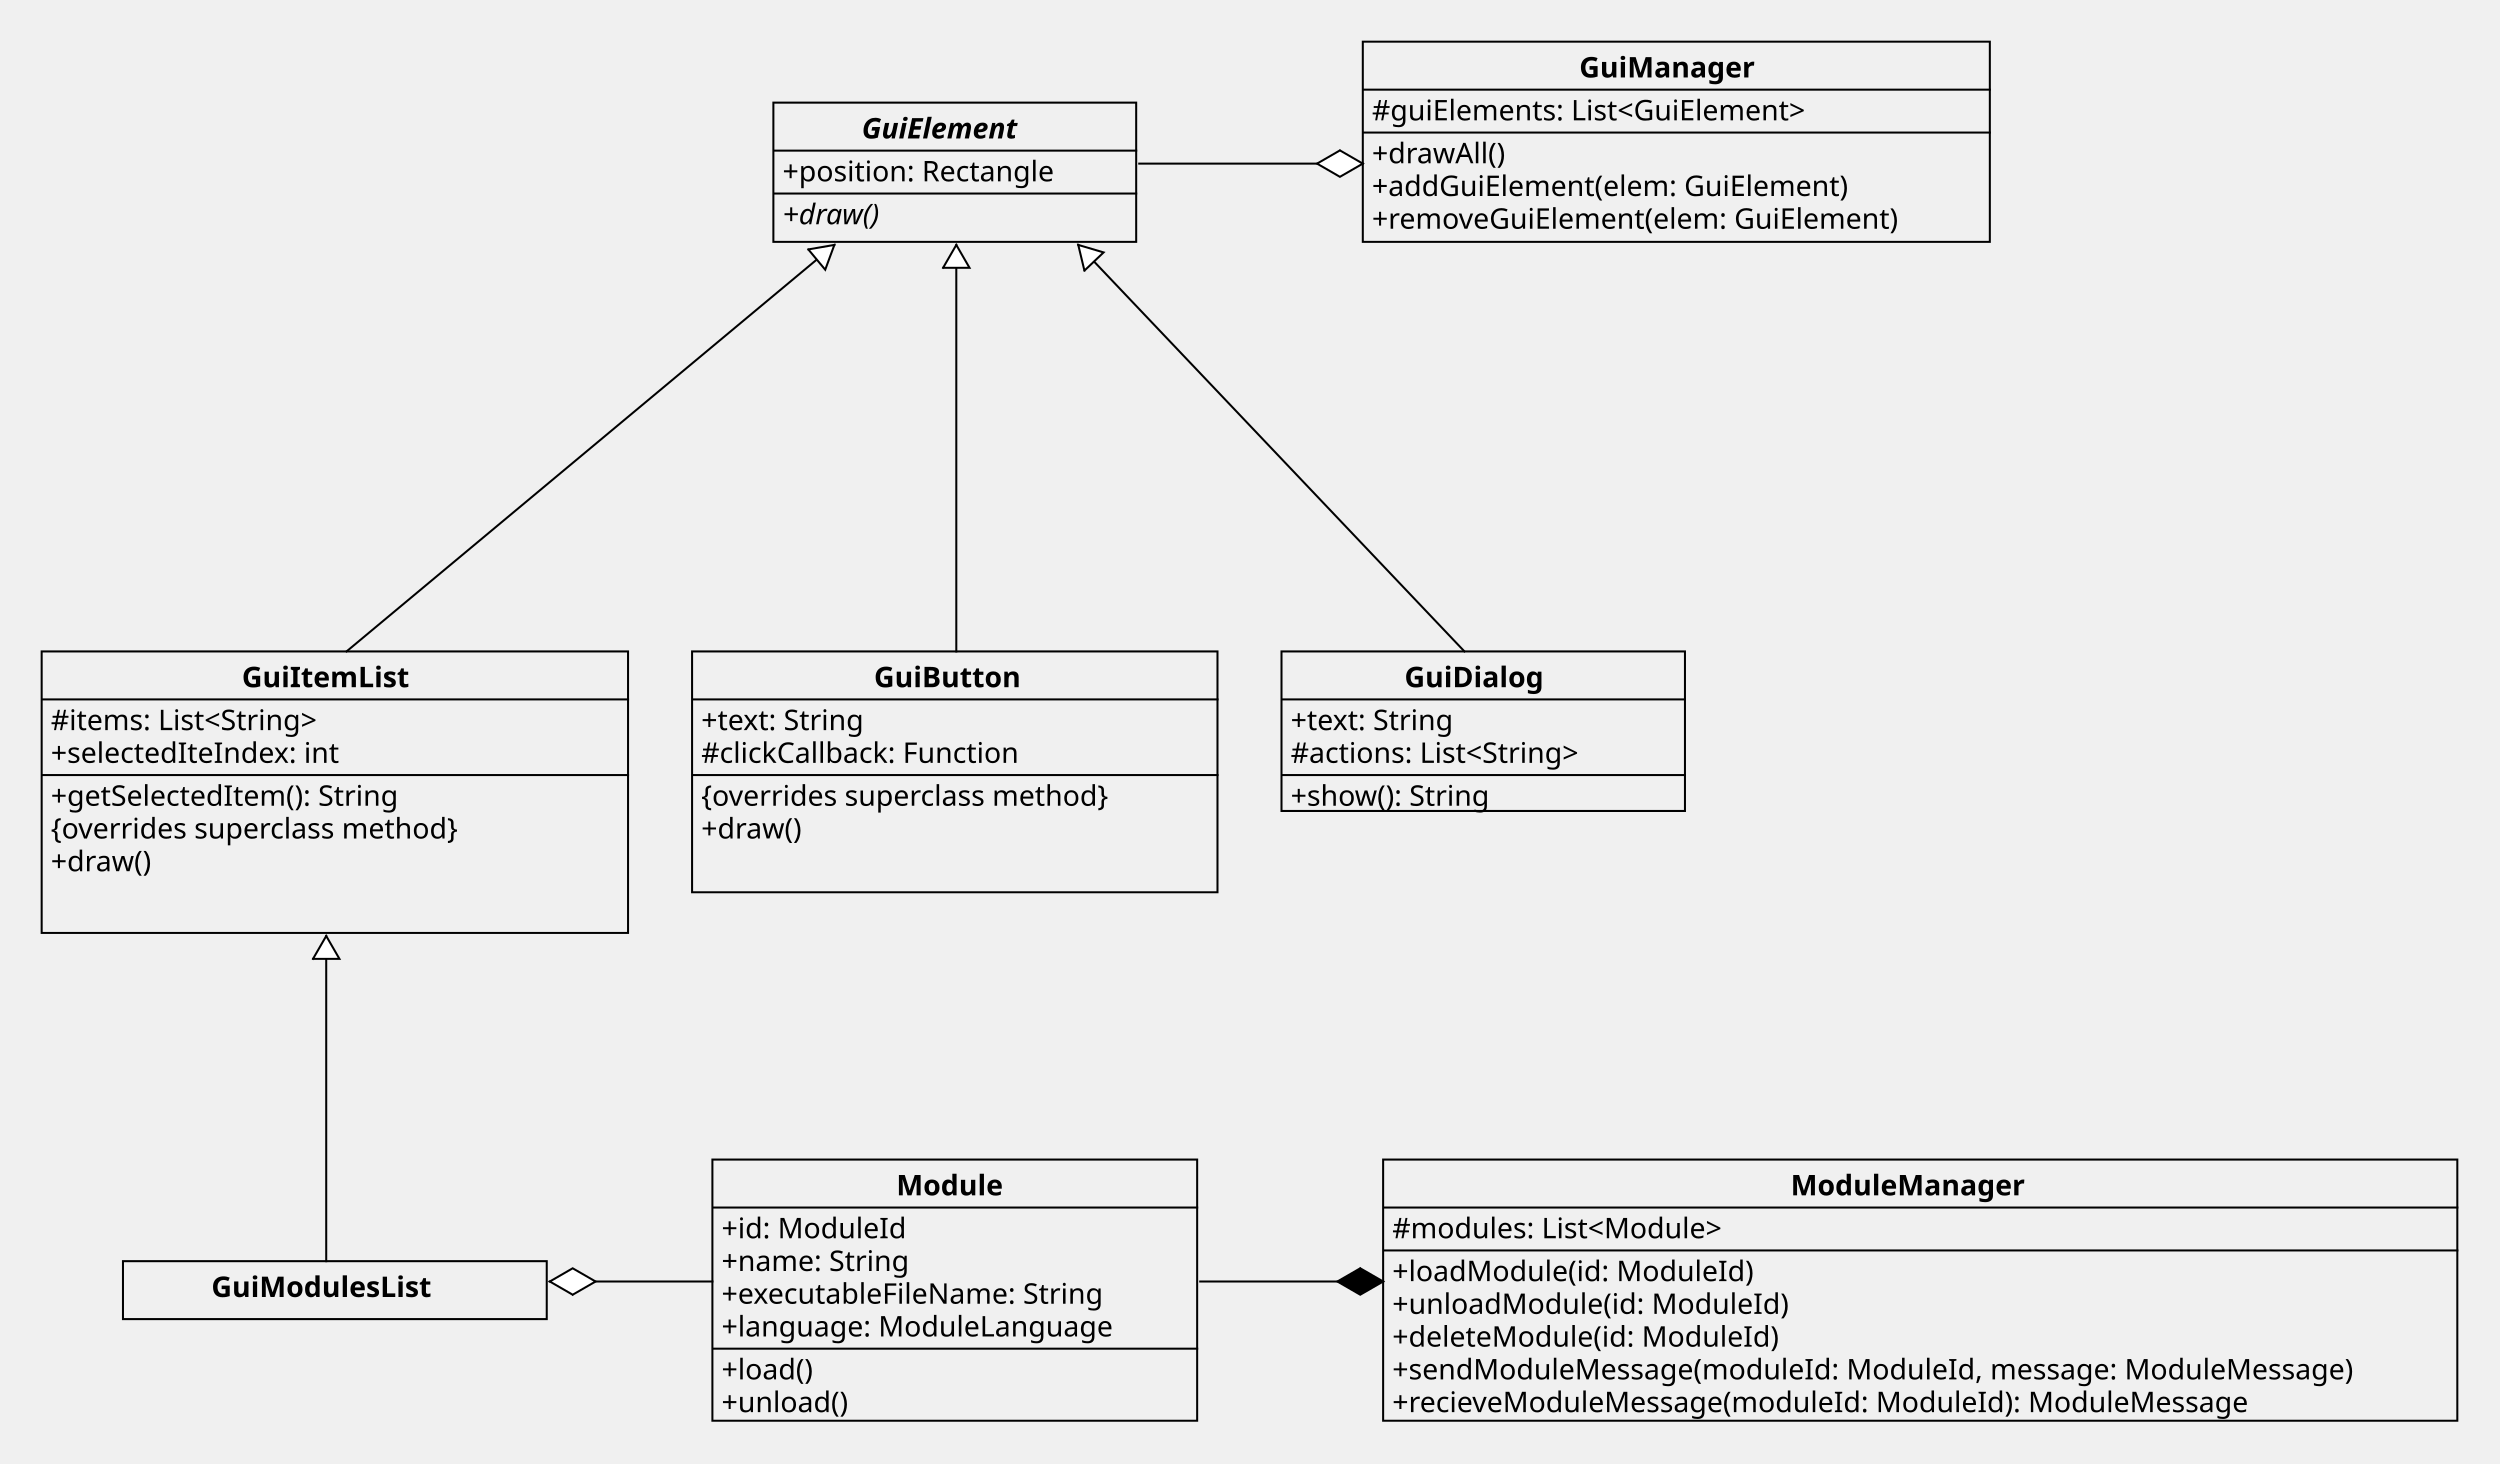
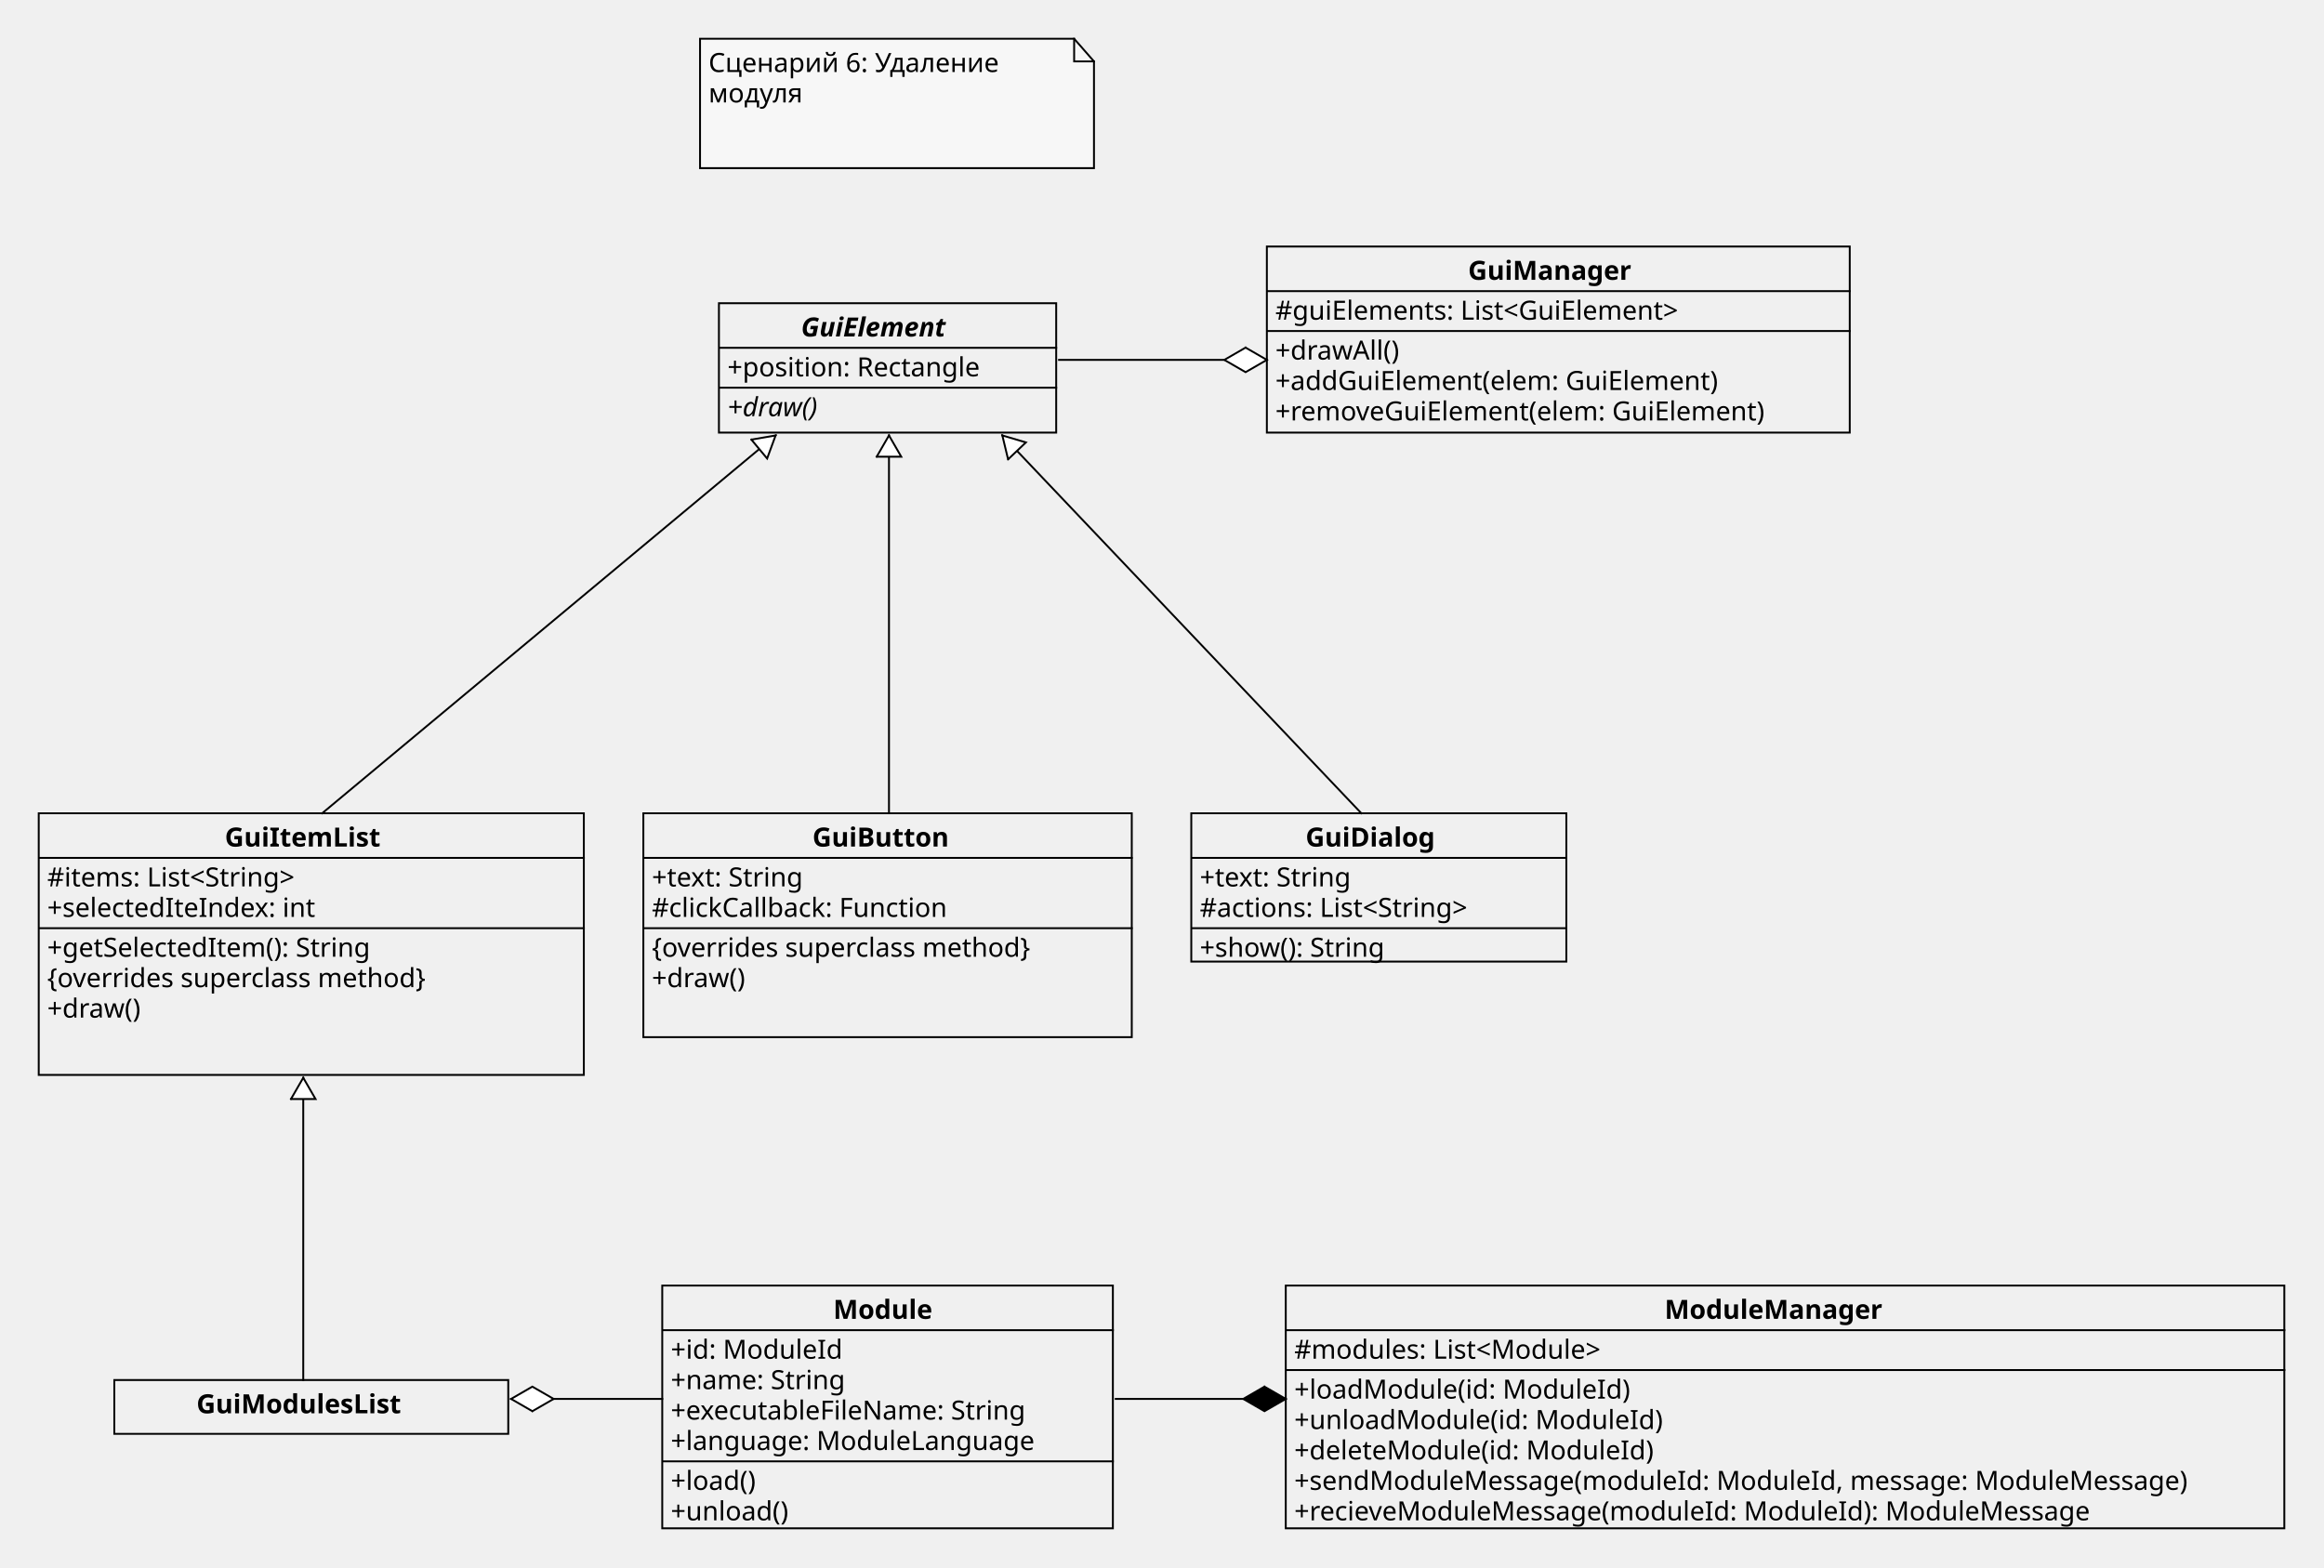
- <svg xmlns="http://www.w3.org/2000/svg" fill-opacity="1" color-rendering="auto" color-interpolation="auto" text-rendering="auto" stroke="black" stroke-linecap="square" width="1230" stroke-miterlimit="10" shape-rendering="auto" stroke-opacity="1" fill="black" stroke-dasharray="none" font-weight="normal" stroke-width="1" viewBox="210 80 1230 720" height="720" font-family="'Dialog'" font-style="normal" stroke-linejoin="miter" font-size="12px" stroke-dashoffset="0" image-rendering="auto">
+ <svg xmlns="http://www.w3.org/2000/svg" fill-opacity="1" color-rendering="auto" color-interpolation="auto" text-rendering="auto" stroke="black" stroke-linecap="square" width="1230" stroke-miterlimit="10" shape-rendering="auto" stroke-opacity="1" fill="black" stroke-dasharray="none" font-weight="normal" stroke-width="1" viewBox="210 40 1230 830" height="830" font-family="'Dialog'" font-style="normal" stroke-linejoin="miter" font-size="12px" stroke-dashoffset="0" image-rendering="auto">
  <defs id="genericDefs" />
  <g>
    <defs id="defs1">
      <clipPath clipPathUnits="userSpaceOnUse" id="clipPath1">
        <path d="M0 0 L2147483647 0 L2147483647 2147483647 L0 2147483647 L0 0 Z" />
      </clipPath>
      <clipPath clipPathUnits="userSpaceOnUse" id="clipPath2">
+         <path d="M0 0 L0 70 L210 70 L210 0 Z" />
+       </clipPath>
+       <clipPath clipPathUnits="userSpaceOnUse" id="clipPath3">
        <path d="M0 0 L0 30 L210 30 L210 0 Z" />
      </clipPath>
-       <clipPath clipPathUnits="userSpaceOnUse" id="clipPath3">
+       <clipPath clipPathUnits="userSpaceOnUse" id="clipPath4">
        <path d="M0 0 L0 130 L240 130 L240 0 Z" />
      </clipPath>
-       <clipPath clipPathUnits="userSpaceOnUse" id="clipPath4">
+       <clipPath clipPathUnits="userSpaceOnUse" id="clipPath5">
        <path d="M0 0 L0 120 L260 120 L260 0 Z" />
      </clipPath>
-       <clipPath clipPathUnits="userSpaceOnUse" id="clipPath5">
+       <clipPath clipPathUnits="userSpaceOnUse" id="clipPath6">
        <path d="M0 0 L0 80 L200 80 L200 0 Z" />
      </clipPath>
-       <clipPath clipPathUnits="userSpaceOnUse" id="clipPath6">
+       <clipPath clipPathUnits="userSpaceOnUse" id="clipPath7">
        <path d="M0 0 L0 140 L290 140 L290 0 Z" />
      </clipPath>
-       <clipPath clipPathUnits="userSpaceOnUse" id="clipPath7">
+       <clipPath clipPathUnits="userSpaceOnUse" id="clipPath8">
        <path d="M0 0 L0 130 L530 130 L530 0 Z" />
      </clipPath>
-       <clipPath clipPathUnits="userSpaceOnUse" id="clipPath8">
+       <clipPath clipPathUnits="userSpaceOnUse" id="clipPath9">
        <path d="M0 0 L0 70 L180 70 L180 0 Z" />
      </clipPath>
-       <clipPath clipPathUnits="userSpaceOnUse" id="clipPath9">
+       <clipPath clipPathUnits="userSpaceOnUse" id="clipPath10">
        <path d="M0 0 L0 100 L310 100 L310 0 Z" />
      </clipPath>
-       <clipPath clipPathUnits="userSpaceOnUse" id="clipPath10">
+       <clipPath clipPathUnits="userSpaceOnUse" id="clipPath11">
        <path d="M0 0 L0 30 L120 30 L120 0 Z" />
      </clipPath>
-       <clipPath clipPathUnits="userSpaceOnUse" id="clipPath11">
+       <clipPath clipPathUnits="userSpaceOnUse" id="clipPath12">
        <path d="M0 0 L0 30 L110 30 L110 0 Z" />
      </clipPath>
-       <clipPath clipPathUnits="userSpaceOnUse" id="clipPath12">
+       <clipPath clipPathUnits="userSpaceOnUse" id="clipPath13">
        <path d="M0 0 L0 30 L140 30 L140 0 Z" />
      </clipPath>
-       <clipPath clipPathUnits="userSpaceOnUse" id="clipPath13">
+       <clipPath clipPathUnits="userSpaceOnUse" id="clipPath14">
        <path d="M0 0 L0 230 L220 230 L220 0 Z" />
      </clipPath>
-       <clipPath clipPathUnits="userSpaceOnUse" id="clipPath14">
+       <clipPath clipPathUnits="userSpaceOnUse" id="clipPath15">
        <path d="M0 0 L0 190 L30 190 L30 0 Z" />
      </clipPath>
-       <clipPath clipPathUnits="userSpaceOnUse" id="clipPath15">
+       <clipPath clipPathUnits="userSpaceOnUse" id="clipPath16">
        <path d="M0 0 L0 230 L270 230 L270 0 Z" />
      </clipPath>
-       <clipPath clipPathUnits="userSpaceOnUse" id="clipPath16">
+       <clipPath clipPathUnits="userSpaceOnUse" id="clipPath17">
        <path d="M0 0 L0 230 L30 230 L30 0 Z" />
      </clipPath>
    </defs>
-     <g fill="rgb(255,255,255)" fill-opacity="0" transform="translate(270,700)" stroke-opacity="0" stroke="rgb(255,255,255)">
-       <rect x="0.5" width="208.5" height="28.5" y="0.5" clip-path="url(#clipPath2)" stroke="none" />
-     </g>
-     <g transform="translate(270,700)">
-       <rect fill="none" x="0.5" width="208.5" height="28.5" y="0.5" clip-path="url(#clipPath2)" />
-       <text x="44" font-size="14px" y="18.109" clip-path="url(#clipPath2)" font-family="sans-serif" stroke="none" font-weight="bold" xml:space="preserve">GuiModulesList</text>
-     </g>
-     <g fill="rgb(255,255,255)" fill-opacity="0" transform="translate(560,650)" stroke-opacity="0" stroke="rgb(255,255,255)">
-       <rect x="0.5" width="238.5" height="128.5" y="0.5" clip-path="url(#clipPath3)" stroke="none" />
-     </g>
-     <g transform="translate(560,650)">
-       <rect fill="none" x="0.5" width="238.5" height="128.5" y="0.5" clip-path="url(#clipPath3)" />
-       <text x="91" font-size="14px" y="18.109" clip-path="url(#clipPath3)" font-family="sans-serif" stroke="none" font-weight="bold" xml:space="preserve">Module</text>
-       <path fill="none" d="M1 24.109 L239 24.109" clip-path="url(#clipPath3)" />
-       <text x="5" font-size="14px" y="39.219" clip-path="url(#clipPath3)" font-family="sans-serif" stroke="none" xml:space="preserve">+id: ModuleId</text>
-       <text x="5" font-size="14px" y="55.328" clip-path="url(#clipPath3)" font-family="sans-serif" stroke="none" xml:space="preserve">+name: String</text>
-       <text x="5" font-size="14px" y="71.438" clip-path="url(#clipPath3)" font-family="sans-serif" stroke="none" xml:space="preserve">+executableFileName: String</text>
-       <text x="5" font-size="14px" y="87.547" clip-path="url(#clipPath3)" font-family="sans-serif" stroke="none" xml:space="preserve">+language: ModuleLanguage</text>
-       <path fill="none" d="M1 93.547 L239 93.547" clip-path="url(#clipPath3)" />
-       <text x="5" font-size="14px" y="108.656" clip-path="url(#clipPath3)" font-family="sans-serif" stroke="none" xml:space="preserve">+load()</text>
-       <text x="5" font-size="14px" y="124.766" clip-path="url(#clipPath3)" font-family="sans-serif" stroke="none" xml:space="preserve">+unload()</text>
-       <text x="5" font-size="14px" y="140.875" clip-path="url(#clipPath3)" font-family="sans-serif" stroke="none" xml:space="preserve">+delete()</text>
-     </g>
-     <g fill="rgb(255,255,255)" fill-opacity="0" transform="translate(550,400)" stroke-opacity="0" stroke="rgb(255,255,255)">
-       <rect x="0.5" width="258.5" height="118.5" y="0.5" clip-path="url(#clipPath4)" stroke="none" />
-     </g>
-     <g transform="translate(550,400)">
-       <rect fill="none" x="0.5" width="258.5" height="118.5" y="0.5" clip-path="url(#clipPath4)" />
-       <text x="90" font-size="14px" y="18.109" clip-path="url(#clipPath4)" font-family="sans-serif" stroke="none" font-weight="bold" xml:space="preserve">GuiButton</text>
-       <path fill="none" d="M1 24.109 L259 24.109" clip-path="url(#clipPath4)" />
-       <text x="5" font-size="14px" y="39.219" clip-path="url(#clipPath4)" font-family="sans-serif" stroke="none" xml:space="preserve">+text: String</text>
-       <text x="5" font-size="14px" y="55.328" clip-path="url(#clipPath4)" font-family="sans-serif" stroke="none" xml:space="preserve">#clickCallback: Function</text>
-       <path fill="none" d="M1 61.328 L259 61.328" clip-path="url(#clipPath4)" />
-       <text x="5" font-size="14px" y="76.438" clip-path="url(#clipPath4)" font-family="sans-serif" stroke="none" xml:space="preserve">{overrides superclass method}</text>
-       <text x="5" font-size="14px" y="92.547" clip-path="url(#clipPath4)" font-family="sans-serif" stroke="none" xml:space="preserve">+draw()</text>
-     </g>
-     <g fill="rgb(255,255,255)" fill-opacity="0" transform="translate(840,400)" stroke-opacity="0" stroke="rgb(255,255,255)">
-       <rect x="0.5" width="198.5" height="78.5" y="0.5" clip-path="url(#clipPath5)" stroke="none" />
-     </g>
-     <g transform="translate(840,400)">
-       <rect fill="none" x="0.5" width="198.5" height="78.5" y="0.5" clip-path="url(#clipPath5)" />
-       <text x="61" font-size="14px" y="18.109" clip-path="url(#clipPath5)" font-family="sans-serif" stroke="none" font-weight="bold" xml:space="preserve">GuiDialog</text>
-       <path fill="none" d="M1 24.109 L199 24.109" clip-path="url(#clipPath5)" />
+     <g fill="rgb(255,255,255)" fill-opacity="0.49" transform="translate(580,60)" stroke-opacity="0.49" stroke="rgb(255,255,255)">
+       <path d="M0.5 0.5 L198.5 0.5 L209 12.5 L209 69 L0.5 69 L0.5 0.5" stroke="none" clip-path="url(#clipPath2)" />
+     </g>
+     <g transform="translate(580,60)">
+       <path fill="none" d="M0.5 0.5 L198.5 0.5 L209 12.5 L209 69 L0.5 69 L0.5 0.5" clip-path="url(#clipPath2)" />
+       <path fill="none" d="M198.5 0.5 L198.5 12.5 L209 12.5" clip-path="url(#clipPath2)" />
+       <text x="5" font-size="14px" y="18.109" clip-path="url(#clipPath2)" font-family="sans-serif" stroke="none" xml:space="preserve">Сценарий 6: Удаление</text>
+       <text x="5" font-size="14px" y="34.219" clip-path="url(#clipPath2)" font-family="sans-serif" stroke="none" xml:space="preserve">модуля</text>
+     </g>
+     <g fill="rgb(255,255,255)" fill-opacity="0" transform="translate(270,770)" stroke-opacity="0" stroke="rgb(255,255,255)">
+       <rect x="0.5" width="208.5" height="28.5" y="0.5" clip-path="url(#clipPath3)" stroke="none" />
+     </g>
+     <g transform="translate(270,770)">
+       <rect fill="none" x="0.5" width="208.5" height="28.5" y="0.5" clip-path="url(#clipPath3)" />
+       <text x="44" font-size="14px" y="18.109" clip-path="url(#clipPath3)" font-family="sans-serif" stroke="none" font-weight="bold" xml:space="preserve">GuiModulesList</text>
+     </g>
+     <g fill="rgb(255,255,255)" fill-opacity="0" transform="translate(560,720)" stroke-opacity="0" stroke="rgb(255,255,255)">
+       <rect x="0.5" width="238.5" height="128.5" y="0.5" clip-path="url(#clipPath4)" stroke="none" />
+     </g>
+     <g transform="translate(560,720)">
+       <rect fill="none" x="0.5" width="238.5" height="128.5" y="0.5" clip-path="url(#clipPath4)" />
+       <text x="91" font-size="14px" y="18.109" clip-path="url(#clipPath4)" font-family="sans-serif" stroke="none" font-weight="bold" xml:space="preserve">Module</text>
+       <path fill="none" d="M1 24.109 L239 24.109" clip-path="url(#clipPath4)" />
+       <text x="5" font-size="14px" y="39.219" clip-path="url(#clipPath4)" font-family="sans-serif" stroke="none" xml:space="preserve">+id: ModuleId</text>
+       <text x="5" font-size="14px" y="55.328" clip-path="url(#clipPath4)" font-family="sans-serif" stroke="none" xml:space="preserve">+name: String</text>
+       <text x="5" font-size="14px" y="71.438" clip-path="url(#clipPath4)" font-family="sans-serif" stroke="none" xml:space="preserve">+executableFileName: String</text>
+       <text x="5" font-size="14px" y="87.547" clip-path="url(#clipPath4)" font-family="sans-serif" stroke="none" xml:space="preserve">+language: ModuleLanguage</text>
+       <path fill="none" d="M1 93.547 L239 93.547" clip-path="url(#clipPath4)" />
+       <text x="5" font-size="14px" y="108.656" clip-path="url(#clipPath4)" font-family="sans-serif" stroke="none" xml:space="preserve">+load()</text>
+       <text x="5" font-size="14px" y="124.766" clip-path="url(#clipPath4)" font-family="sans-serif" stroke="none" xml:space="preserve">+unload()</text>
+       <text x="5" font-size="14px" y="140.875" clip-path="url(#clipPath4)" font-family="sans-serif" stroke="none" xml:space="preserve">+delete()</text>
+     </g>
+     <g fill="rgb(255,255,255)" fill-opacity="0" transform="translate(550,470)" stroke-opacity="0" stroke="rgb(255,255,255)">
+       <rect x="0.5" width="258.5" height="118.5" y="0.5" clip-path="url(#clipPath5)" stroke="none" />
+     </g>
+     <g transform="translate(550,470)">
+       <rect fill="none" x="0.5" width="258.5" height="118.5" y="0.5" clip-path="url(#clipPath5)" />
+       <text x="90" font-size="14px" y="18.109" clip-path="url(#clipPath5)" font-family="sans-serif" stroke="none" font-weight="bold" xml:space="preserve">GuiButton</text>
+       <path fill="none" d="M1 24.109 L259 24.109" clip-path="url(#clipPath5)" />
      <text x="5" font-size="14px" y="39.219" clip-path="url(#clipPath5)" font-family="sans-serif" stroke="none" xml:space="preserve">+text: String</text>
-       <text x="5" font-size="14px" y="55.328" clip-path="url(#clipPath5)" font-family="sans-serif" stroke="none" xml:space="preserve">#actions: List&lt;String&gt;</text>
-       <path fill="none" d="M1 61.328 L199 61.328" clip-path="url(#clipPath5)" />
-       <text x="5" font-size="14px" y="76.438" clip-path="url(#clipPath5)" font-family="sans-serif" stroke="none" xml:space="preserve">+show(): String</text>
-     </g>
-     <g fill="rgb(255,255,255)" fill-opacity="0" transform="translate(230,400)" stroke-opacity="0" stroke="rgb(255,255,255)">
-       <rect x="0.5" width="288.5" height="138.5" y="0.5" clip-path="url(#clipPath6)" stroke="none" />
-     </g>
-     <g transform="translate(230,400)">
-       <rect fill="none" x="0.5" width="288.5" height="138.5" y="0.5" clip-path="url(#clipPath6)" />
-       <text x="99" font-size="14px" y="18.109" clip-path="url(#clipPath6)" font-family="sans-serif" stroke="none" font-weight="bold" xml:space="preserve">GuiItemList</text>
-       <path fill="none" d="M1 24.109 L289 24.109" clip-path="url(#clipPath6)" />
-       <text x="5" font-size="14px" y="39.219" clip-path="url(#clipPath6)" font-family="sans-serif" stroke="none" xml:space="preserve">#items: List&lt;String&gt;</text>
-       <text x="5" font-size="14px" y="55.328" clip-path="url(#clipPath6)" font-family="sans-serif" stroke="none" xml:space="preserve">+selectedIteIndex: int</text>
-       <path fill="none" d="M1 61.328 L289 61.328" clip-path="url(#clipPath6)" />
-       <text x="5" font-size="14px" y="76.438" clip-path="url(#clipPath6)" font-family="sans-serif" stroke="none" xml:space="preserve">+getSelectedItem(): String</text>
-       <text x="5" font-size="14px" y="92.547" clip-path="url(#clipPath6)" font-family="sans-serif" stroke="none" xml:space="preserve">{overrides superclass method}</text>
-       <text x="5" font-size="14px" y="108.656" clip-path="url(#clipPath6)" font-family="sans-serif" stroke="none" xml:space="preserve">+draw()</text>
-     </g>
-     <g fill="rgb(255,255,255)" fill-opacity="0" transform="translate(890,650)" stroke-opacity="0" stroke="rgb(255,255,255)">
-       <rect x="0.5" width="528.5" height="128.5" y="0.5" clip-path="url(#clipPath7)" stroke="none" />
-     </g>
-     <g transform="translate(890,650)">
-       <rect fill="none" x="0.5" width="528.5" height="128.5" y="0.5" clip-path="url(#clipPath7)" />
-       <text x="201" font-size="14px" y="18.109" clip-path="url(#clipPath7)" font-family="sans-serif" stroke="none" font-weight="bold" xml:space="preserve">ModuleManager</text>
-       <path fill="none" d="M1 24.109 L529 24.109" clip-path="url(#clipPath7)" />
-       <text x="5" font-size="14px" y="39.219" clip-path="url(#clipPath7)" font-family="sans-serif" stroke="none" xml:space="preserve">#modules: List&lt;Module&gt;</text>
-       <path fill="none" d="M1 45.219 L529 45.219" clip-path="url(#clipPath7)" />
-       <text x="5" font-size="14px" y="60.328" clip-path="url(#clipPath7)" font-family="sans-serif" stroke="none" xml:space="preserve">+loadModule(id: ModuleId)</text>
-       <text x="5" font-size="14px" y="76.438" clip-path="url(#clipPath7)" font-family="sans-serif" stroke="none" xml:space="preserve">+unloadModule(id: ModuleId)</text>
-       <text x="5" font-size="14px" y="92.547" clip-path="url(#clipPath7)" font-family="sans-serif" stroke="none" xml:space="preserve">+deleteModule(id: ModuleId)</text>
-       <text x="5" font-size="14px" y="108.656" clip-path="url(#clipPath7)" font-family="sans-serif" stroke="none" xml:space="preserve">+sendModuleMessage(moduleId: ModuleId, message: ModuleMessage)</text>
-       <text x="5" font-size="14px" y="124.766" clip-path="url(#clipPath7)" font-family="sans-serif" stroke="none" xml:space="preserve">+recieveModuleMessage(moduleId: ModuleId): ModuleMessage</text>
-     </g>
-     <g fill="rgb(255,255,255)" fill-opacity="0" transform="translate(590,130)" stroke-opacity="0" stroke="rgb(255,255,255)">
-       <rect x="0.5" width="178.5" height="68.5" y="0.5" clip-path="url(#clipPath8)" stroke="none" />
-     </g>
-     <g transform="translate(590,130)">
-       <rect fill="none" x="0.5" width="178.5" height="68.5" y="0.5" clip-path="url(#clipPath8)" />
-     </g>
-     <g font-style="italic" font-size="14px" font-weight="bold" font-family="sans-serif" transform="translate(590,130)">
-       <text x="44" xml:space="preserve" y="18.109" clip-path="url(#clipPath8)" stroke="none">GuiElement</text>
-       <path fill="none" d="M1 24.109 L179 24.109" clip-path="url(#clipPath8)" />
-       <text x="5" y="39.219" clip-path="url(#clipPath8)" font-style="normal" stroke="none" font-weight="normal" xml:space="preserve">+position: Rectangle</text>
-       <path fill="none" d="M1 45.219 L179 45.219" clip-path="url(#clipPath8)" />
-       <text x="5" xml:space="preserve" y="60.328" clip-path="url(#clipPath8)" font-weight="normal" stroke="none">+draw()</text>
-     </g>
-     <g fill="rgb(255,255,255)" fill-opacity="0" transform="translate(880,100)" stroke-opacity="0" stroke="rgb(255,255,255)">
-       <rect x="0.5" width="308.5" height="98.5" y="0.5" clip-path="url(#clipPath9)" stroke="none" />
-     </g>
-     <g transform="translate(880,100)">
-       <rect fill="none" x="0.5" width="308.5" height="98.5" y="0.5" clip-path="url(#clipPath9)" />
-       <text x="107" font-size="14px" y="18.109" clip-path="url(#clipPath9)" font-family="sans-serif" stroke="none" font-weight="bold" xml:space="preserve">GuiManager</text>
-       <path fill="none" d="M1 24.109 L309 24.109" clip-path="url(#clipPath9)" />
-       <text x="5" font-size="14px" y="39.219" clip-path="url(#clipPath9)" font-family="sans-serif" stroke="none" xml:space="preserve">#guiElements: List&lt;GuiElement&gt;</text>
-       <path fill="none" d="M1 45.219 L309 45.219" clip-path="url(#clipPath9)" />
-       <text x="5" font-size="14px" y="60.328" clip-path="url(#clipPath9)" font-family="sans-serif" stroke="none" xml:space="preserve">+drawAll()</text>
-       <text x="5" font-size="14px" y="76.438" clip-path="url(#clipPath9)" font-family="sans-serif" stroke="none" xml:space="preserve">+addGuiElement(elem: GuiElement)</text>
-       <text x="5" font-size="14px" y="92.547" clip-path="url(#clipPath9)" font-family="sans-serif" stroke="none" xml:space="preserve">+removeGuiElement(elem: GuiElement)</text>
-     </g>
-     <g transform="translate(790,700)">
-       <path fill="none" d="M100.5 10.5 L10.5 10.5" clip-path="url(#clipPath10)" />
-       <path d="M89.242 4 L100.5 10.5 L89.242 17 L77.983 10.5 L89.242 4" clip-path="url(#clipPath10)" stroke="none" />
-       <path fill="none" d="M89.242 4 L100.5 10.5 L89.242 17 L77.983 10.5 L89.242 4" clip-path="url(#clipPath10)" />
-     </g>
-     <g transform="translate(470,700)">
-       <path fill="none" d="M10.5 10.5 L90.5 10.5" clip-path="url(#clipPath11)" />
-       <path fill="white" d="M21.758 17 L10.5 10.5 L21.758 4 L33.017 10.5 L21.758 17" clip-path="url(#clipPath11)" stroke="none" />
-       <path fill="none" d="M21.758 17 L10.5 10.5 L21.758 4 L33.017 10.5 L21.758 17" clip-path="url(#clipPath11)" />
-     </g>
-     <g transform="translate(760,150)">
-       <path fill="none" d="M120.5 10.5 L10.5 10.5" clip-path="url(#clipPath12)" />
-       <path fill="white" d="M109.242 4 L120.5 10.5 L109.242 17 L97.983 10.5 L109.242 4" clip-path="url(#clipPath12)" stroke="none" />
-       <path fill="none" d="M109.242 4 L120.5 10.5 L109.242 17 L97.983 10.5 L109.242 4" clip-path="url(#clipPath12)" />
-     </g>
-     <g transform="translate(730,190)">
-       <path fill="none" d="M10.5 10.5 L200.5 210.5" clip-path="url(#clipPath13)" />
-       <path fill="white" d="M13.542 23.139 L10.5 10.5 L22.967 14.185 L13.542 23.139" clip-path="url(#clipPath13)" stroke="none" />
-       <path fill="none" d="M13.542 23.139 L10.5 10.5 L22.967 14.185 L13.542 23.139" clip-path="url(#clipPath13)" />
-     </g>
-     <g transform="translate(360,530)">
-       <path fill="none" d="M10.5 10.5 L10.5 170.5" clip-path="url(#clipPath14)" />
-       <path fill="white" d="M4 21.758 L10.5 10.5 L17 21.758 L4 21.758" clip-path="url(#clipPath14)" stroke="none" />
-       <path fill="none" d="M4 21.758 L10.5 10.5 L17 21.758 L4 21.758" clip-path="url(#clipPath14)" />
-     </g>
-     <g transform="translate(370,190)">
-       <path fill="none" d="M250.5 10.5 L10.5 210.5" clip-path="url(#clipPath15)" />
-       <path fill="white" d="M237.69 12.714 L250.5 10.5 L246.012 22.701 L237.69 12.714" clip-path="url(#clipPath15)" stroke="none" />
-       <path fill="none" d="M237.69 12.714 L250.5 10.5 L246.012 22.701 L237.69 12.714" clip-path="url(#clipPath15)" />
-     </g>
-     <g transform="translate(670,190)">
-       <path fill="none" d="M10.5 10.5 L10.5 210.5" clip-path="url(#clipPath16)" />
-       <path fill="white" d="M4 21.758 L10.5 10.5 L17 21.758 L4 21.758" clip-path="url(#clipPath16)" stroke="none" />
-       <path fill="none" d="M4 21.758 L10.5 10.5 L17 21.758 L4 21.758" clip-path="url(#clipPath16)" />
+       <text x="5" font-size="14px" y="55.328" clip-path="url(#clipPath5)" font-family="sans-serif" stroke="none" xml:space="preserve">#clickCallback: Function</text>
+       <path fill="none" d="M1 61.328 L259 61.328" clip-path="url(#clipPath5)" />
+       <text x="5" font-size="14px" y="76.438" clip-path="url(#clipPath5)" font-family="sans-serif" stroke="none" xml:space="preserve">{overrides superclass method}</text>
+       <text x="5" font-size="14px" y="92.547" clip-path="url(#clipPath5)" font-family="sans-serif" stroke="none" xml:space="preserve">+draw()</text>
+     </g>
+     <g fill="rgb(255,255,255)" fill-opacity="0" transform="translate(840,470)" stroke-opacity="0" stroke="rgb(255,255,255)">
+       <rect x="0.5" width="198.5" height="78.5" y="0.5" clip-path="url(#clipPath6)" stroke="none" />
+     </g>
+     <g transform="translate(840,470)">
+       <rect fill="none" x="0.5" width="198.5" height="78.5" y="0.5" clip-path="url(#clipPath6)" />
+       <text x="61" font-size="14px" y="18.109" clip-path="url(#clipPath6)" font-family="sans-serif" stroke="none" font-weight="bold" xml:space="preserve">GuiDialog</text>
+       <path fill="none" d="M1 24.109 L199 24.109" clip-path="url(#clipPath6)" />
+       <text x="5" font-size="14px" y="39.219" clip-path="url(#clipPath6)" font-family="sans-serif" stroke="none" xml:space="preserve">+text: String</text>
+       <text x="5" font-size="14px" y="55.328" clip-path="url(#clipPath6)" font-family="sans-serif" stroke="none" xml:space="preserve">#actions: List&lt;String&gt;</text>
+       <path fill="none" d="M1 61.328 L199 61.328" clip-path="url(#clipPath6)" />
+       <text x="5" font-size="14px" y="76.438" clip-path="url(#clipPath6)" font-family="sans-serif" stroke="none" xml:space="preserve">+show(): String</text>
+     </g>
+     <g fill="rgb(255,255,255)" fill-opacity="0" transform="translate(230,470)" stroke-opacity="0" stroke="rgb(255,255,255)">
+       <rect x="0.5" width="288.5" height="138.5" y="0.5" clip-path="url(#clipPath7)" stroke="none" />
+     </g>
+     <g transform="translate(230,470)">
+       <rect fill="none" x="0.5" width="288.5" height="138.5" y="0.5" clip-path="url(#clipPath7)" />
+       <text x="99" font-size="14px" y="18.109" clip-path="url(#clipPath7)" font-family="sans-serif" stroke="none" font-weight="bold" xml:space="preserve">GuiItemList</text>
+       <path fill="none" d="M1 24.109 L289 24.109" clip-path="url(#clipPath7)" />
+       <text x="5" font-size="14px" y="39.219" clip-path="url(#clipPath7)" font-family="sans-serif" stroke="none" xml:space="preserve">#items: List&lt;String&gt;</text>
+       <text x="5" font-size="14px" y="55.328" clip-path="url(#clipPath7)" font-family="sans-serif" stroke="none" xml:space="preserve">+selectedIteIndex: int</text>
+       <path fill="none" d="M1 61.328 L289 61.328" clip-path="url(#clipPath7)" />
+       <text x="5" font-size="14px" y="76.438" clip-path="url(#clipPath7)" font-family="sans-serif" stroke="none" xml:space="preserve">+getSelectedItem(): String</text>
+       <text x="5" font-size="14px" y="92.547" clip-path="url(#clipPath7)" font-family="sans-serif" stroke="none" xml:space="preserve">{overrides superclass method}</text>
+       <text x="5" font-size="14px" y="108.656" clip-path="url(#clipPath7)" font-family="sans-serif" stroke="none" xml:space="preserve">+draw()</text>
+     </g>
+     <g fill="rgb(255,255,255)" fill-opacity="0" transform="translate(890,720)" stroke-opacity="0" stroke="rgb(255,255,255)">
+       <rect x="0.5" width="528.5" height="128.5" y="0.5" clip-path="url(#clipPath8)" stroke="none" />
+     </g>
+     <g transform="translate(890,720)">
+       <rect fill="none" x="0.5" width="528.5" height="128.5" y="0.5" clip-path="url(#clipPath8)" />
+       <text x="201" font-size="14px" y="18.109" clip-path="url(#clipPath8)" font-family="sans-serif" stroke="none" font-weight="bold" xml:space="preserve">ModuleManager</text>
+       <path fill="none" d="M1 24.109 L529 24.109" clip-path="url(#clipPath8)" />
+       <text x="5" font-size="14px" y="39.219" clip-path="url(#clipPath8)" font-family="sans-serif" stroke="none" xml:space="preserve">#modules: List&lt;Module&gt;</text>
+       <path fill="none" d="M1 45.219 L529 45.219" clip-path="url(#clipPath8)" />
+       <text x="5" font-size="14px" y="60.328" clip-path="url(#clipPath8)" font-family="sans-serif" stroke="none" xml:space="preserve">+loadModule(id: ModuleId)</text>
+       <text x="5" font-size="14px" y="76.438" clip-path="url(#clipPath8)" font-family="sans-serif" stroke="none" xml:space="preserve">+unloadModule(id: ModuleId)</text>
+       <text x="5" font-size="14px" y="92.547" clip-path="url(#clipPath8)" font-family="sans-serif" stroke="none" xml:space="preserve">+deleteModule(id: ModuleId)</text>
+       <text x="5" font-size="14px" y="108.656" clip-path="url(#clipPath8)" font-family="sans-serif" stroke="none" xml:space="preserve">+sendModuleMessage(moduleId: ModuleId, message: ModuleMessage)</text>
+       <text x="5" font-size="14px" y="124.766" clip-path="url(#clipPath8)" font-family="sans-serif" stroke="none" xml:space="preserve">+recieveModuleMessage(moduleId: ModuleId): ModuleMessage</text>
+     </g>
+     <g fill="rgb(255,255,255)" fill-opacity="0" transform="translate(590,200)" stroke-opacity="0" stroke="rgb(255,255,255)">
+       <rect x="0.5" width="178.5" height="68.5" y="0.5" clip-path="url(#clipPath9)" stroke="none" />
+     </g>
+     <g transform="translate(590,200)">
+       <rect fill="none" x="0.5" width="178.5" height="68.5" y="0.5" clip-path="url(#clipPath9)" />
+     </g>
+     <g font-style="italic" font-size="14px" font-weight="bold" font-family="sans-serif" transform="translate(590,200)">
+       <text x="44" xml:space="preserve" y="18.109" clip-path="url(#clipPath9)" stroke="none">GuiElement</text>
+       <path fill="none" d="M1 24.109 L179 24.109" clip-path="url(#clipPath9)" />
+       <text x="5" y="39.219" clip-path="url(#clipPath9)" font-style="normal" stroke="none" font-weight="normal" xml:space="preserve">+position: Rectangle</text>
+       <path fill="none" d="M1 45.219 L179 45.219" clip-path="url(#clipPath9)" />
+       <text x="5" xml:space="preserve" y="60.328" clip-path="url(#clipPath9)" font-weight="normal" stroke="none">+draw()</text>
+     </g>
+     <g fill="rgb(255,255,255)" fill-opacity="0" transform="translate(880,170)" stroke-opacity="0" stroke="rgb(255,255,255)">
+       <rect x="0.5" width="308.5" height="98.5" y="0.5" clip-path="url(#clipPath10)" stroke="none" />
+     </g>
+     <g transform="translate(880,170)">
+       <rect fill="none" x="0.5" width="308.5" height="98.5" y="0.5" clip-path="url(#clipPath10)" />
+       <text x="107" font-size="14px" y="18.109" clip-path="url(#clipPath10)" font-family="sans-serif" stroke="none" font-weight="bold" xml:space="preserve">GuiManager</text>
+       <path fill="none" d="M1 24.109 L309 24.109" clip-path="url(#clipPath10)" />
+       <text x="5" font-size="14px" y="39.219" clip-path="url(#clipPath10)" font-family="sans-serif" stroke="none" xml:space="preserve">#guiElements: List&lt;GuiElement&gt;</text>
+       <path fill="none" d="M1 45.219 L309 45.219" clip-path="url(#clipPath10)" />
+       <text x="5" font-size="14px" y="60.328" clip-path="url(#clipPath10)" font-family="sans-serif" stroke="none" xml:space="preserve">+drawAll()</text>
+       <text x="5" font-size="14px" y="76.438" clip-path="url(#clipPath10)" font-family="sans-serif" stroke="none" xml:space="preserve">+addGuiElement(elem: GuiElement)</text>
+       <text x="5" font-size="14px" y="92.547" clip-path="url(#clipPath10)" font-family="sans-serif" stroke="none" xml:space="preserve">+removeGuiElement(elem: GuiElement)</text>
+     </g>
+     <g transform="translate(790,770)">
+       <path fill="none" d="M100.5 10.5 L10.5 10.5" clip-path="url(#clipPath11)" />
+       <path d="M89.242 4 L100.5 10.5 L89.242 17 L77.983 10.5 L89.242 4" clip-path="url(#clipPath11)" stroke="none" />
+       <path fill="none" d="M89.242 4 L100.5 10.5 L89.242 17 L77.983 10.5 L89.242 4" clip-path="url(#clipPath11)" />
+     </g>
+     <g transform="translate(470,770)">
+       <path fill="none" d="M10.5 10.5 L90.5 10.5" clip-path="url(#clipPath12)" />
+       <path fill="white" d="M21.758 17 L10.5 10.5 L21.758 4 L33.017 10.5 L21.758 17" clip-path="url(#clipPath12)" stroke="none" />
+       <path fill="none" d="M21.758 17 L10.5 10.5 L21.758 4 L33.017 10.5 L21.758 17" clip-path="url(#clipPath12)" />
+     </g>
+     <g transform="translate(760,220)">
+       <path fill="none" d="M120.5 10.5 L10.5 10.5" clip-path="url(#clipPath13)" />
+       <path fill="white" d="M109.242 4 L120.5 10.5 L109.242 17 L97.983 10.5 L109.242 4" clip-path="url(#clipPath13)" stroke="none" />
+       <path fill="none" d="M109.242 4 L120.5 10.5 L109.242 17 L97.983 10.5 L109.242 4" clip-path="url(#clipPath13)" />
+     </g>
+     <g transform="translate(730,260)">
+       <path fill="none" d="M10.5 10.5 L200.5 210.5" clip-path="url(#clipPath14)" />
+       <path fill="white" d="M13.542 23.139 L10.5 10.5 L22.967 14.185 L13.542 23.139" clip-path="url(#clipPath14)" stroke="none" />
+       <path fill="none" d="M13.542 23.139 L10.5 10.5 L22.967 14.185 L13.542 23.139" clip-path="url(#clipPath14)" />
+     </g>
+     <g transform="translate(360,600)">
+       <path fill="none" d="M10.5 10.5 L10.5 170.5" clip-path="url(#clipPath15)" />
+       <path fill="white" d="M4 21.758 L10.5 10.5 L17 21.758 L4 21.758" clip-path="url(#clipPath15)" stroke="none" />
+       <path fill="none" d="M4 21.758 L10.5 10.5 L17 21.758 L4 21.758" clip-path="url(#clipPath15)" />
+     </g>
+     <g transform="translate(370,260)">
+       <path fill="none" d="M250.5 10.5 L10.5 210.5" clip-path="url(#clipPath16)" />
+       <path fill="white" d="M237.69 12.714 L250.5 10.5 L246.012 22.701 L237.69 12.714" clip-path="url(#clipPath16)" stroke="none" />
+       <path fill="none" d="M237.69 12.714 L250.5 10.5 L246.012 22.701 L237.69 12.714" clip-path="url(#clipPath16)" />
+     </g>
+     <g transform="translate(670,260)">
+       <path fill="none" d="M10.5 10.5 L10.5 210.5" clip-path="url(#clipPath17)" />
+       <path fill="white" d="M4 21.758 L10.5 10.5 L17 21.758 L4 21.758" clip-path="url(#clipPath17)" stroke="none" />
+       <path fill="none" d="M4 21.758 L10.5 10.5 L17 21.758 L4 21.758" clip-path="url(#clipPath17)" />
    </g>
  </g>
</svg>
